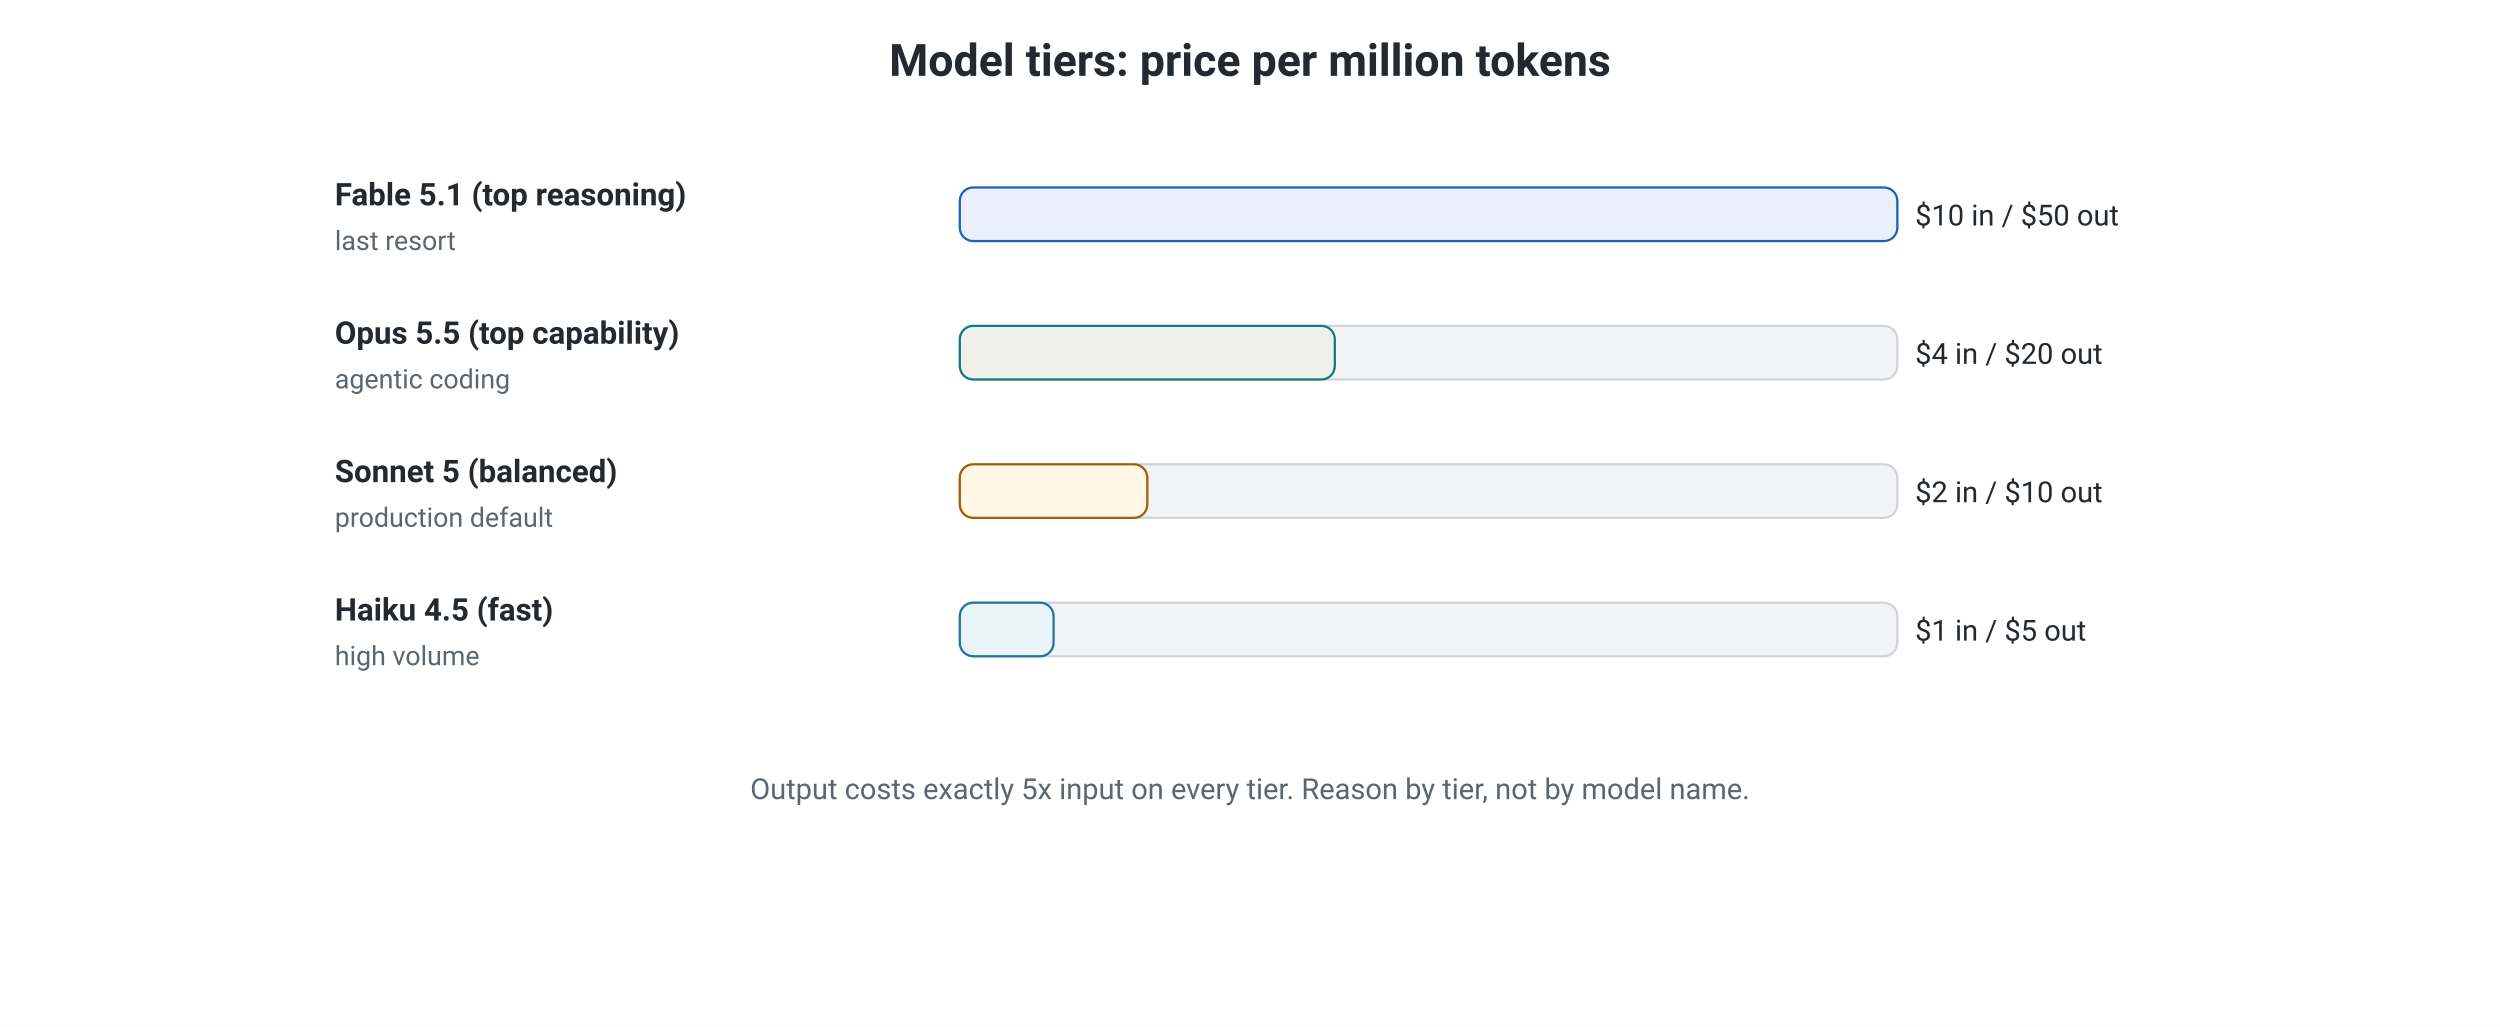
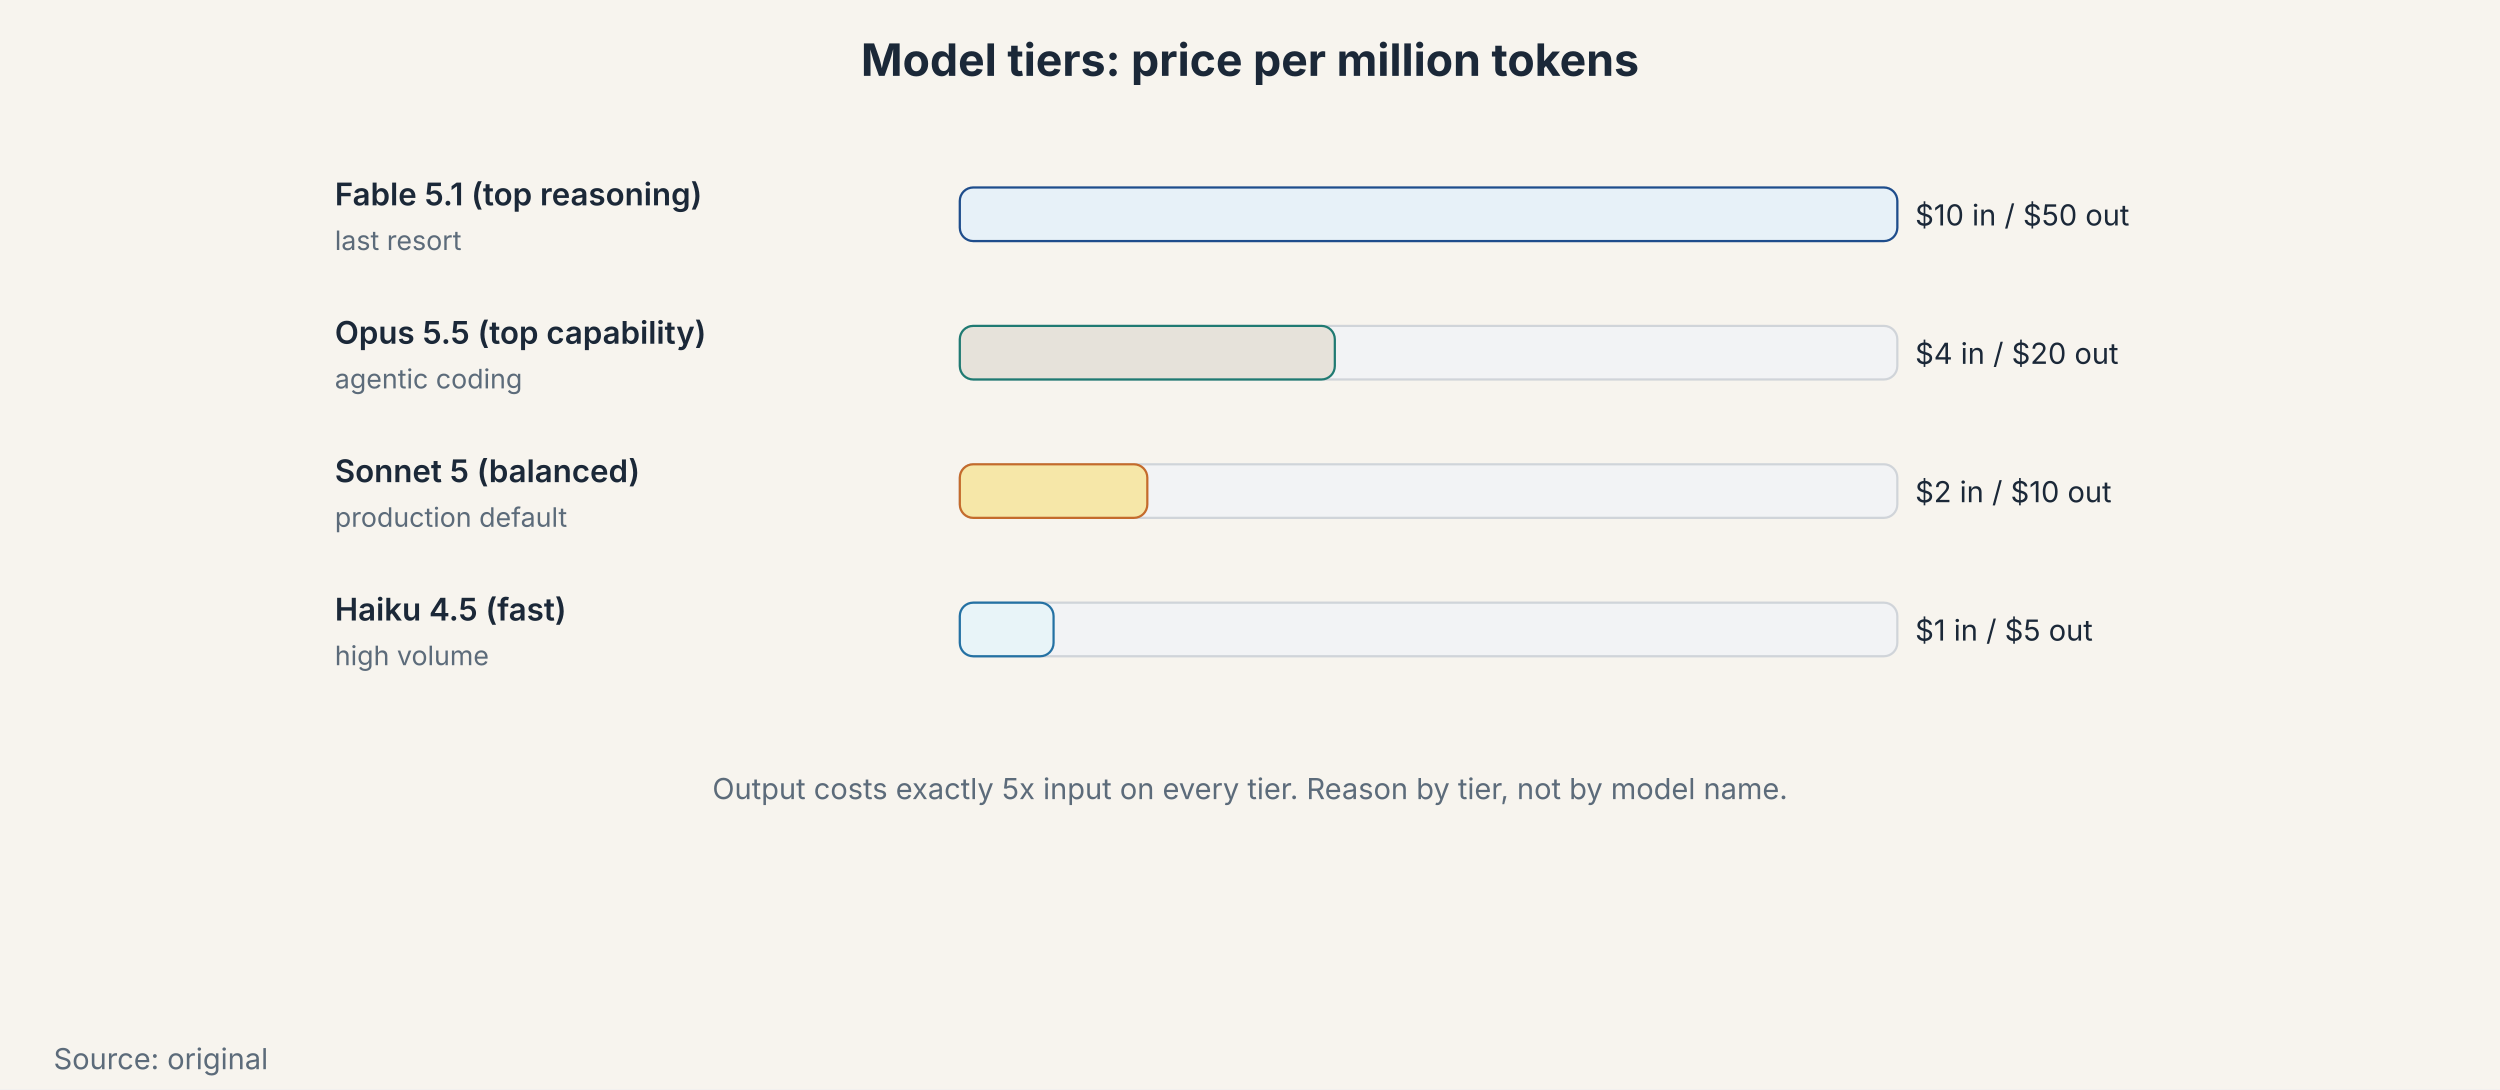
- <svg xmlns="http://www.w3.org/2000/svg" width="1120" height="460" viewBox="0 0 1120 460" font-family="-apple-system,Segoe UI,Roboto,Helvetica,Arial,sans-serif">
-   <rect x="0" y="0" width="1120" height="460" fill="#FFFFFF" />
+ <svg xmlns="http://www.w3.org/2000/svg" width="1120" height="488" viewBox="0 0 1120 488" font-family="Anthropic Sans, Inter, 'Source Sans 3', sans-serif">
+   <rect x="0" y="0" width="1120" height="488" fill="#F7F4EE" />
  <defs>
    <marker id="ah" viewBox="0 0 10 10" refX="9" refY="5" markerWidth="7" markerHeight="7" orient="auto-start-reverse">
-       <path d="M 0 1 L 9 5 L 0 9 z" fill="#5C6570" />
+       <path d="M 0 1 L 9 5 L 0 9 z" fill="#5C6B7A" />
    </marker>
    <marker id="ahb" viewBox="0 0 10 10" refX="9" refY="5" markerWidth="7" markerHeight="7" orient="auto-start-reverse">
-       <path d="M 0 1 L 9 5 L 0 9 z" fill="#1F5FBF" />
+       <path d="M 0 1 L 9 5 L 0 9 z" fill="#1E4D8C" />
    </marker>
  </defs>
-   <text x="560.0" y="34" font-size="20" text-anchor="middle" font-weight="700" fill="#24292F">Model tiers: price per million tokens</text>
-   <text x="150" y="92" font-size="14" text-anchor="start" font-weight="600" fill="#24292F">Fable 5.1 (top reasoning)</text>
-   <text x="150" y="112" font-size="12" text-anchor="start" font-weight="400" fill="#5C6570">last resort</text>
+   <text x="560.0" y="34" font-size="20" text-anchor="middle" font-weight="700" fill="#1B2838">Model tiers: price per million tokens</text>
+   <text x="150" y="92" font-size="14" text-anchor="start" font-weight="600" fill="#1B2838">Fable 5.1 (top reasoning)</text>
+   <text x="150" y="112" font-size="12" text-anchor="start" font-weight="400" fill="#5C6B7A">last resort</text>
  <rect x="430" y="84" width="420" height="24" rx="6" fill="#F2F3F5" stroke="#D0D4D9" />
-   <rect x="430" y="84" width="420.0" height="24" rx="6" fill="#EAF0FA" stroke="#1F5FBF" />
-   <text x="858" y="101.0" font-size="13" fill="#24292F">$10 in / $50 out</text>
-   <text x="150" y="154" font-size="14" text-anchor="start" font-weight="600" fill="#24292F">Opus 5.5 (top capability)</text>
-   <text x="150" y="174" font-size="12" text-anchor="start" font-weight="400" fill="#5C6570">agentic coding</text>
+   <rect x="430" y="84" width="420.0" height="24" rx="6" fill="#E7F1F8" stroke="#1E4D8C" />
+   <text x="858" y="101.0" font-size="13" fill="#1B2838">$10 in / $50 out</text>
+   <text x="150" y="154" font-size="14" text-anchor="start" font-weight="600" fill="#1B2838">Opus 5.5 (top capability)</text>
+   <text x="150" y="174" font-size="12" text-anchor="start" font-weight="400" fill="#5C6B7A">agentic coding</text>
  <rect x="430" y="146" width="420" height="24" rx="6" fill="#F2F3F5" stroke="#D0D4D9" />
-   <rect x="430" y="146" width="168.0" height="24" rx="6" fill="#EFF0EA" stroke="#0E7C7B" />
-   <text x="858" y="163.0" font-size="13" fill="#24292F">$4 in / $20 out</text>
-   <text x="150" y="216" font-size="14" text-anchor="start" font-weight="600" fill="#24292F">Sonnet 5 (balanced)</text>
-   <text x="150" y="236" font-size="12" text-anchor="start" font-weight="400" fill="#5C6570">production default</text>
+   <rect x="430" y="146" width="168.0" height="24" rx="6" fill="#E6E2DA" stroke="#1F7A72" />
+   <text x="858" y="163.0" font-size="13" fill="#1B2838">$4 in / $20 out</text>
+   <text x="150" y="216" font-size="14" text-anchor="start" font-weight="600" fill="#1B2838">Sonnet 5 (balanced)</text>
+   <text x="150" y="236" font-size="12" text-anchor="start" font-weight="400" fill="#5C6B7A">production default</text>
  <rect x="430" y="208" width="420" height="24" rx="6" fill="#F2F3F5" stroke="#D0D4D9" />
-   <rect x="430" y="208" width="84.0" height="24" rx="6" fill="#FFF6E6" stroke="#A15C07" />
-   <text x="858" y="225.0" font-size="13" fill="#24292F">$2 in / $10 out</text>
-   <text x="150" y="278" font-size="14" text-anchor="start" font-weight="600" fill="#24292F">Haiku 4.5 (fast)</text>
-   <text x="150" y="298" font-size="12" text-anchor="start" font-weight="400" fill="#5C6570">high volume</text>
+   <rect x="430" y="208" width="84.0" height="24" rx="6" fill="#F6E7A8" stroke="#C46B2C" />
+   <text x="858" y="225.0" font-size="13" fill="#1B2838">$2 in / $10 out</text>
+   <text x="150" y="278" font-size="14" text-anchor="start" font-weight="600" fill="#1B2838">Haiku 4.5 (fast)</text>
+   <text x="150" y="298" font-size="12" text-anchor="start" font-weight="400" fill="#5C6B7A">high volume</text>
  <rect x="430" y="270" width="420" height="24" rx="6" fill="#F2F3F5" stroke="#D0D4D9" />
  <rect x="430" y="270" width="42.0" height="24" rx="6" fill="#E8F4F8" stroke="#2471A3" />
-   <text x="858" y="287.0" font-size="13" fill="#24292F">$1 in / $5 out</text>
-   <text x="560.0" y="358" font-size="13" text-anchor="middle" font-weight="400" fill="#5C6570">Output costs exactly 5x input on every tier. Reason by tier, not by model name.</text>
+   <text x="858" y="287.0" font-size="13" fill="#1B2838">$1 in / $5 out</text>
+   <text x="560.0" y="358" font-size="13" text-anchor="middle" font-weight="400" fill="#5C6B7A">Output costs exactly 5x input on every tier. Reason by tier, not by model name.</text>
+   <text x="24" y="479" font-size="13" fill="#5C6B7A">Source: original</text>
</svg>
